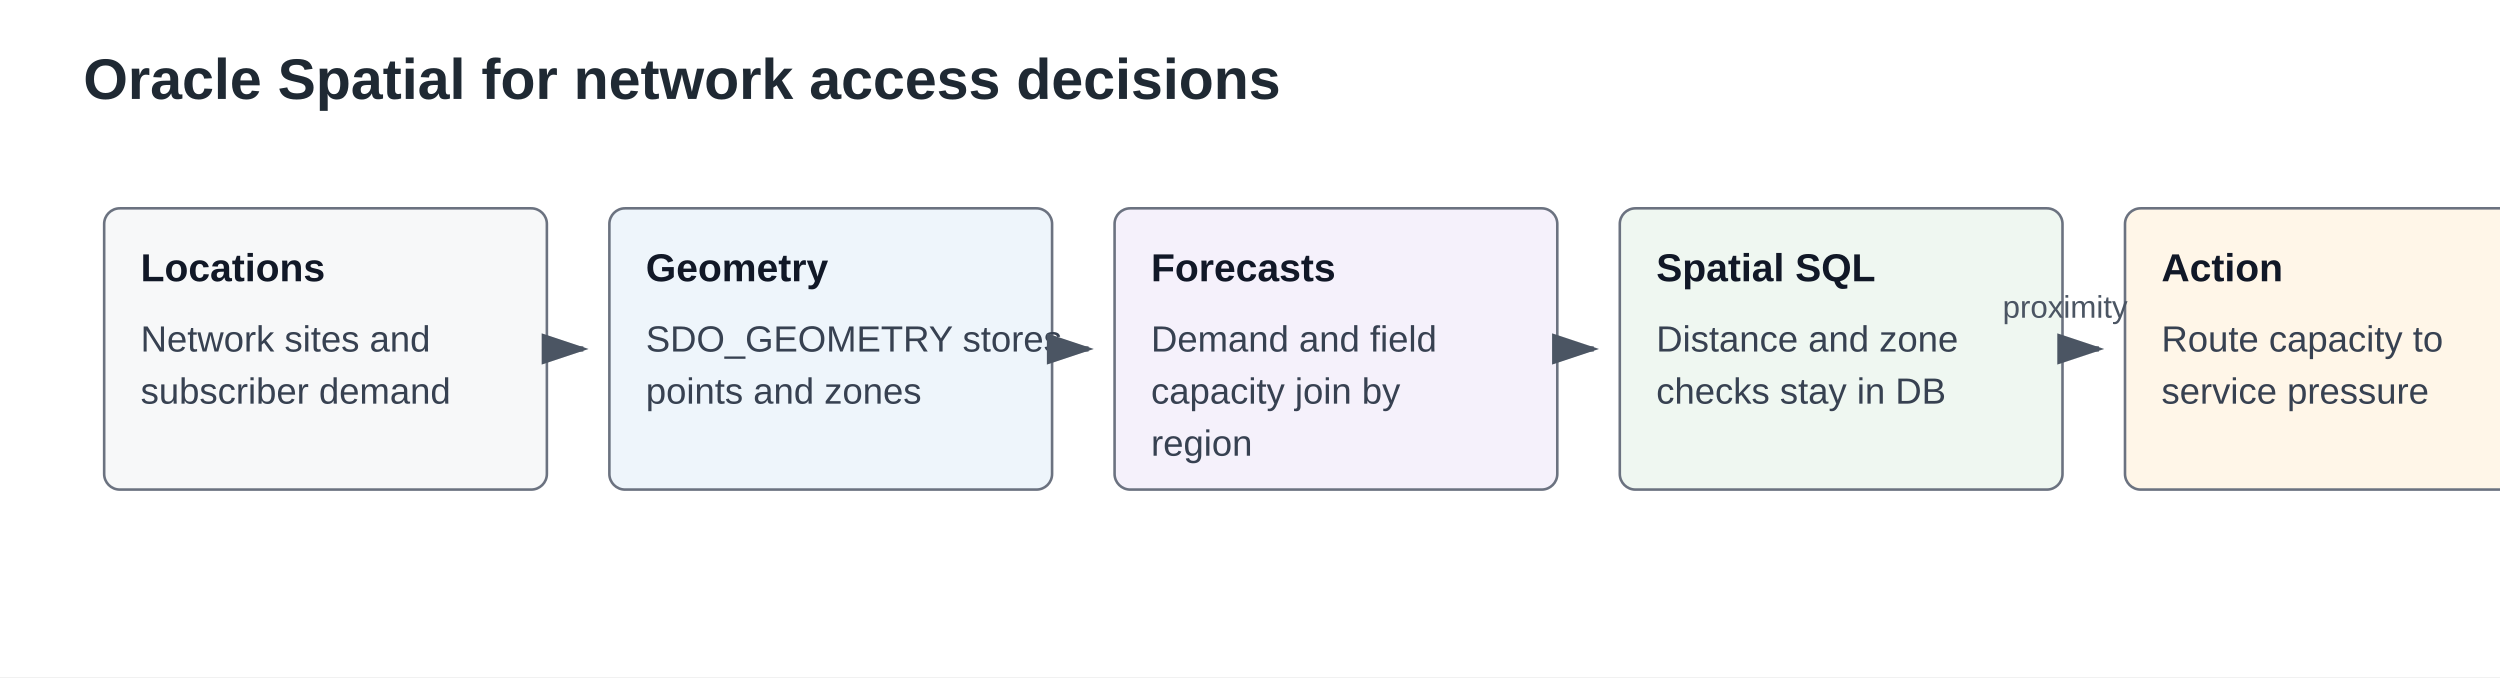
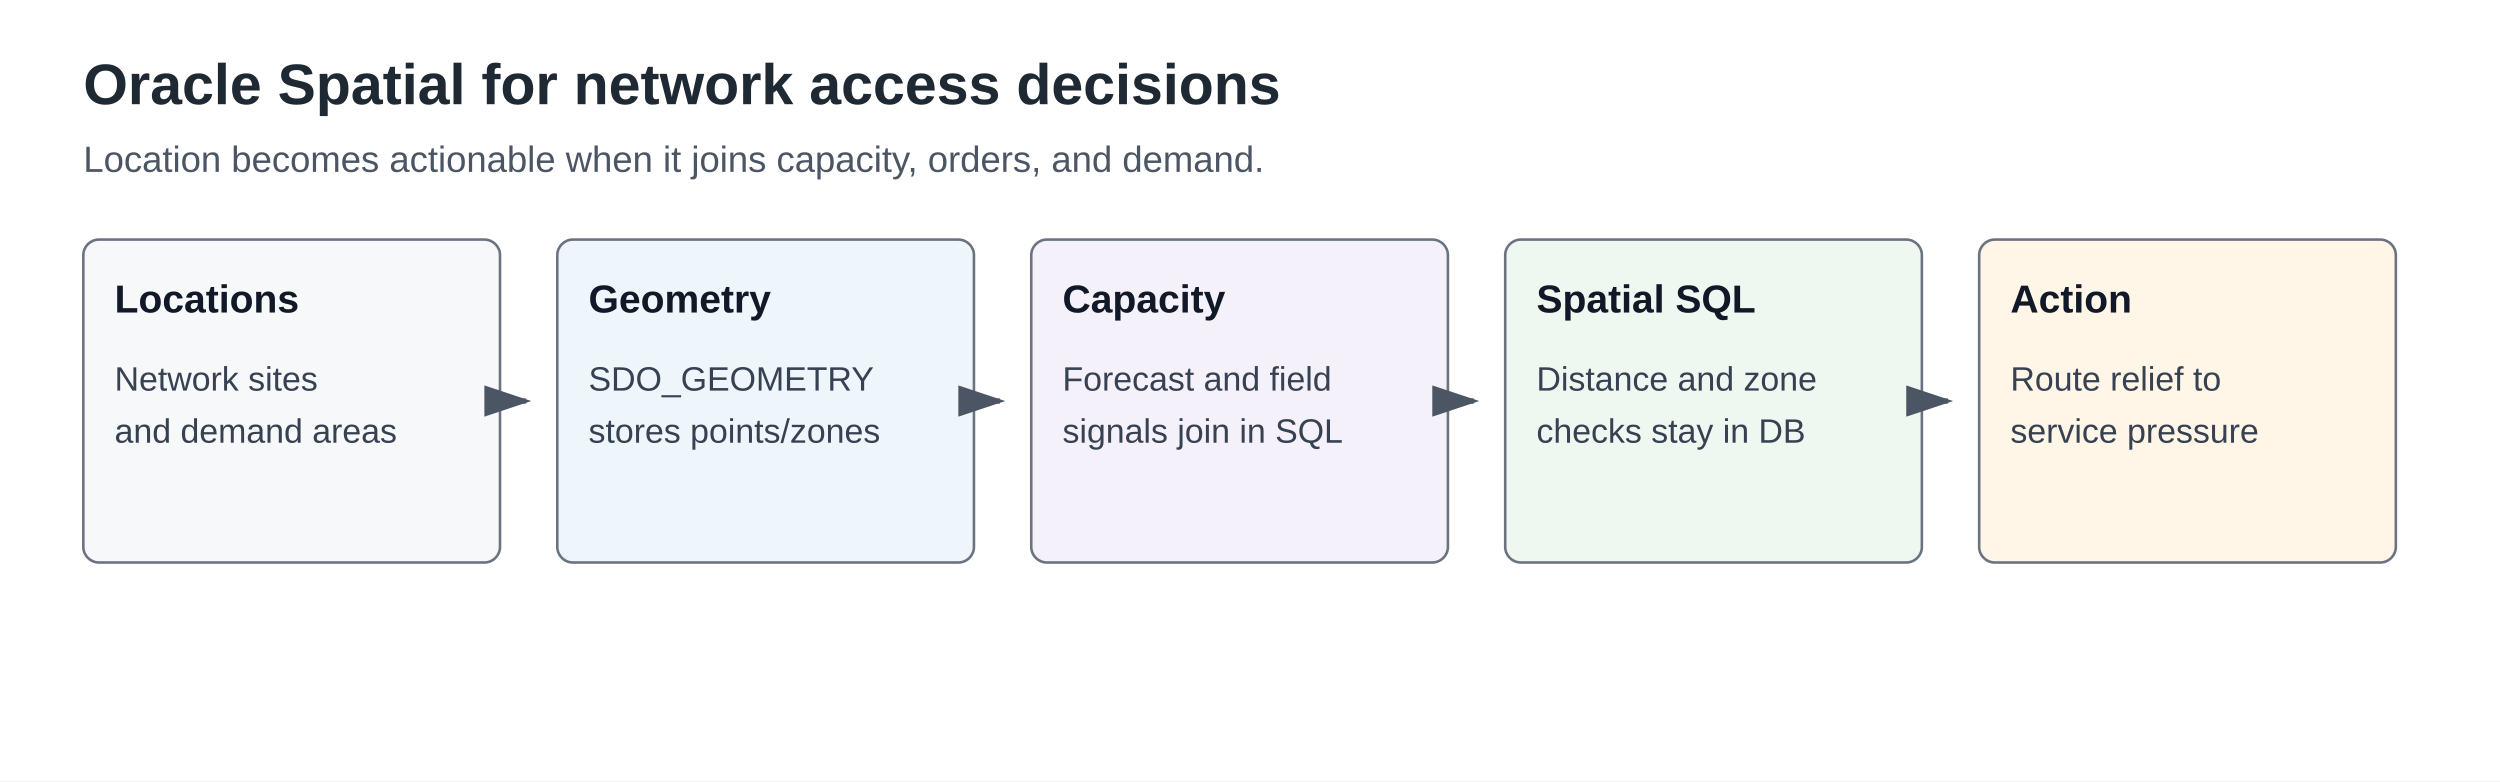
- <svg xmlns="http://www.w3.org/2000/svg" width="960" height="260" viewBox="0 0 960 260" role="img" aria-label="Oracle Spatial for network access decisions">
+ <svg xmlns="http://www.w3.org/2000/svg" width="960" height="300" viewBox="0 0 960 300" role="img" aria-label="Oracle Spatial for network access decisions">
  <defs>
    <marker id="arrow" markerWidth="10" markerHeight="10" refX="8" refY="3" orient="auto">
      <path d="M0,0 L0,6 L9,3 z" fill="#4b5563" />
    </marker>
  </defs>
-   <rect width="960" height="260" fill="#ffffff" />
-   <text x="32" y="38" font-family="Arial, sans-serif" font-size="22" font-weight="700" fill="#1f2933">Oracle Spatial for network access decisions</text>
-   <rect x="40" y="80" width="170" height="108" rx="6" fill="#f7f8f9" stroke="#6b7280" />
-   <text x="54" y="108" font-family="Arial, sans-serif" font-size="15" font-weight="700" fill="#111827">Locations</text>
-   <text x="54" y="135" font-family="Arial, sans-serif" font-size="14" fill="#374151">Network sites and</text>
-   <text x="54" y="155" font-family="Arial, sans-serif" font-size="14" fill="#374151">subscriber demand</text>
-   <rect x="234" y="80" width="170" height="108" rx="6" fill="#eef5fb" stroke="#6b7280" />
-   <text x="248" y="108" font-family="Arial, sans-serif" font-size="15" font-weight="700" fill="#111827">Geometry</text>
-   <text x="248" y="135" font-family="Arial, sans-serif" font-size="14" fill="#374151">SDO_GEOMETRY stores</text>
-   <text x="248" y="155" font-family="Arial, sans-serif" font-size="14" fill="#374151">points and zones</text>
-   <rect x="428" y="80" width="170" height="108" rx="6" fill="#f5f1fb" stroke="#6b7280" />
-   <text x="442" y="108" font-family="Arial, sans-serif" font-size="15" font-weight="700" fill="#111827">Forecasts</text>
-   <text x="442" y="135" font-family="Arial, sans-serif" font-size="14" fill="#374151">Demand and field</text>
-   <text x="442" y="155" font-family="Arial, sans-serif" font-size="14" fill="#374151">capacity join by</text>
-   <text x="442" y="175" font-family="Arial, sans-serif" font-size="14" fill="#374151">region</text>
-   <rect x="622" y="80" width="170" height="108" rx="6" fill="#eff7f1" stroke="#6b7280" />
-   <text x="636" y="108" font-family="Arial, sans-serif" font-size="15" font-weight="700" fill="#111827">Spatial SQL</text>
-   <text x="636" y="135" font-family="Arial, sans-serif" font-size="14" fill="#374151">Distance and zone</text>
-   <text x="636" y="155" font-family="Arial, sans-serif" font-size="14" fill="#374151">checks stay in DB</text>
-   <rect x="816" y="80" width="170" height="108" rx="6" fill="#fff6e8" stroke="#6b7280" />
-   <text x="830" y="108" font-family="Arial, sans-serif" font-size="15" font-weight="700" fill="#111827">Action</text>
-   <text x="830" y="135" font-family="Arial, sans-serif" font-size="14" fill="#374151">Route capacity to</text>
-   <text x="830" y="155" font-family="Arial, sans-serif" font-size="14" fill="#374151">service pressure</text>
-   <line x1="210" y1="134.0" x2="224" y2="134.0" stroke="#4b5563" stroke-width="2" marker-end="url(#arrow)" />
-   <line x1="404" y1="134.0" x2="418" y2="134.0" stroke="#4b5563" stroke-width="2" marker-end="url(#arrow)" />
-   <line x1="598" y1="134.0" x2="612" y2="134.0" stroke="#4b5563" stroke-width="2" marker-end="url(#arrow)" />
-   <line x1="792" y1="134.0" x2="806" y2="134.0" stroke="#4b5563" stroke-width="2" marker-end="url(#arrow)" />
-   <text x="769.0" y="122.0" font-family="Arial, sans-serif" font-size="12" fill="#4b5563">proximity</text>
+   <rect width="960" height="300" fill="#ffffff" />
+   <text x="32" y="40" font-family="Arial, sans-serif" font-size="22" font-weight="700" fill="#1f2933">Oracle Spatial for network access decisions</text>
+   <text x="32" y="66" font-family="Arial, sans-serif" font-size="14" fill="#4b5563">Location becomes actionable when it joins capacity, orders, and demand.</text>
+   <rect x="32" y="92" width="160" height="124" rx="6" fill="#f7f8f9" stroke="#6b7280" />
+   <text x="44" y="120" font-family="Arial, sans-serif" font-size="15" font-weight="700" fill="#111827">Locations</text>
+   <text x="44" y="150" font-family="Arial, sans-serif" font-size="13" fill="#374151">Network sites</text>
+   <text x="44" y="170" font-family="Arial, sans-serif" font-size="13" fill="#374151">and demand areas</text>
+   <line x1="192" y1="154.0" x2="202" y2="154.0" stroke="#4b5563" stroke-width="2" marker-end="url(#arrow)" />
+   <rect x="214" y="92" width="160" height="124" rx="6" fill="#eef5fb" stroke="#6b7280" />
+   <text x="226" y="120" font-family="Arial, sans-serif" font-size="15" font-weight="700" fill="#111827">Geometry</text>
+   <text x="226" y="150" font-family="Arial, sans-serif" font-size="13" fill="#374151">SDO_GEOMETRY</text>
+   <text x="226" y="170" font-family="Arial, sans-serif" font-size="13" fill="#374151">stores points/zones</text>
+   <line x1="374" y1="154.0" x2="384" y2="154.0" stroke="#4b5563" stroke-width="2" marker-end="url(#arrow)" />
+   <rect x="396" y="92" width="160" height="124" rx="6" fill="#f5f1fb" stroke="#6b7280" />
+   <text x="408" y="120" font-family="Arial, sans-serif" font-size="15" font-weight="700" fill="#111827">Capacity</text>
+   <text x="408" y="150" font-family="Arial, sans-serif" font-size="13" fill="#374151">Forecast and field</text>
+   <text x="408" y="170" font-family="Arial, sans-serif" font-size="13" fill="#374151">signals join in SQL</text>
+   <line x1="556" y1="154.0" x2="566" y2="154.0" stroke="#4b5563" stroke-width="2" marker-end="url(#arrow)" />
+   <rect x="578" y="92" width="160" height="124" rx="6" fill="#eff7f1" stroke="#6b7280" />
+   <text x="590" y="120" font-family="Arial, sans-serif" font-size="15" font-weight="700" fill="#111827">Spatial SQL</text>
+   <text x="590" y="150" font-family="Arial, sans-serif" font-size="13" fill="#374151">Distance and zone</text>
+   <text x="590" y="170" font-family="Arial, sans-serif" font-size="13" fill="#374151">checks stay in DB</text>
+   <line x1="738" y1="154.0" x2="748" y2="154.0" stroke="#4b5563" stroke-width="2" marker-end="url(#arrow)" />
+   <rect x="760" y="92" width="160" height="124" rx="6" fill="#fff6e8" stroke="#6b7280" />
+   <text x="772" y="120" font-family="Arial, sans-serif" font-size="15" font-weight="700" fill="#111827">Action</text>
+   <text x="772" y="150" font-family="Arial, sans-serif" font-size="13" fill="#374151">Route relief to</text>
+   <text x="772" y="170" font-family="Arial, sans-serif" font-size="13" fill="#374151">service pressure</text>
</svg>
